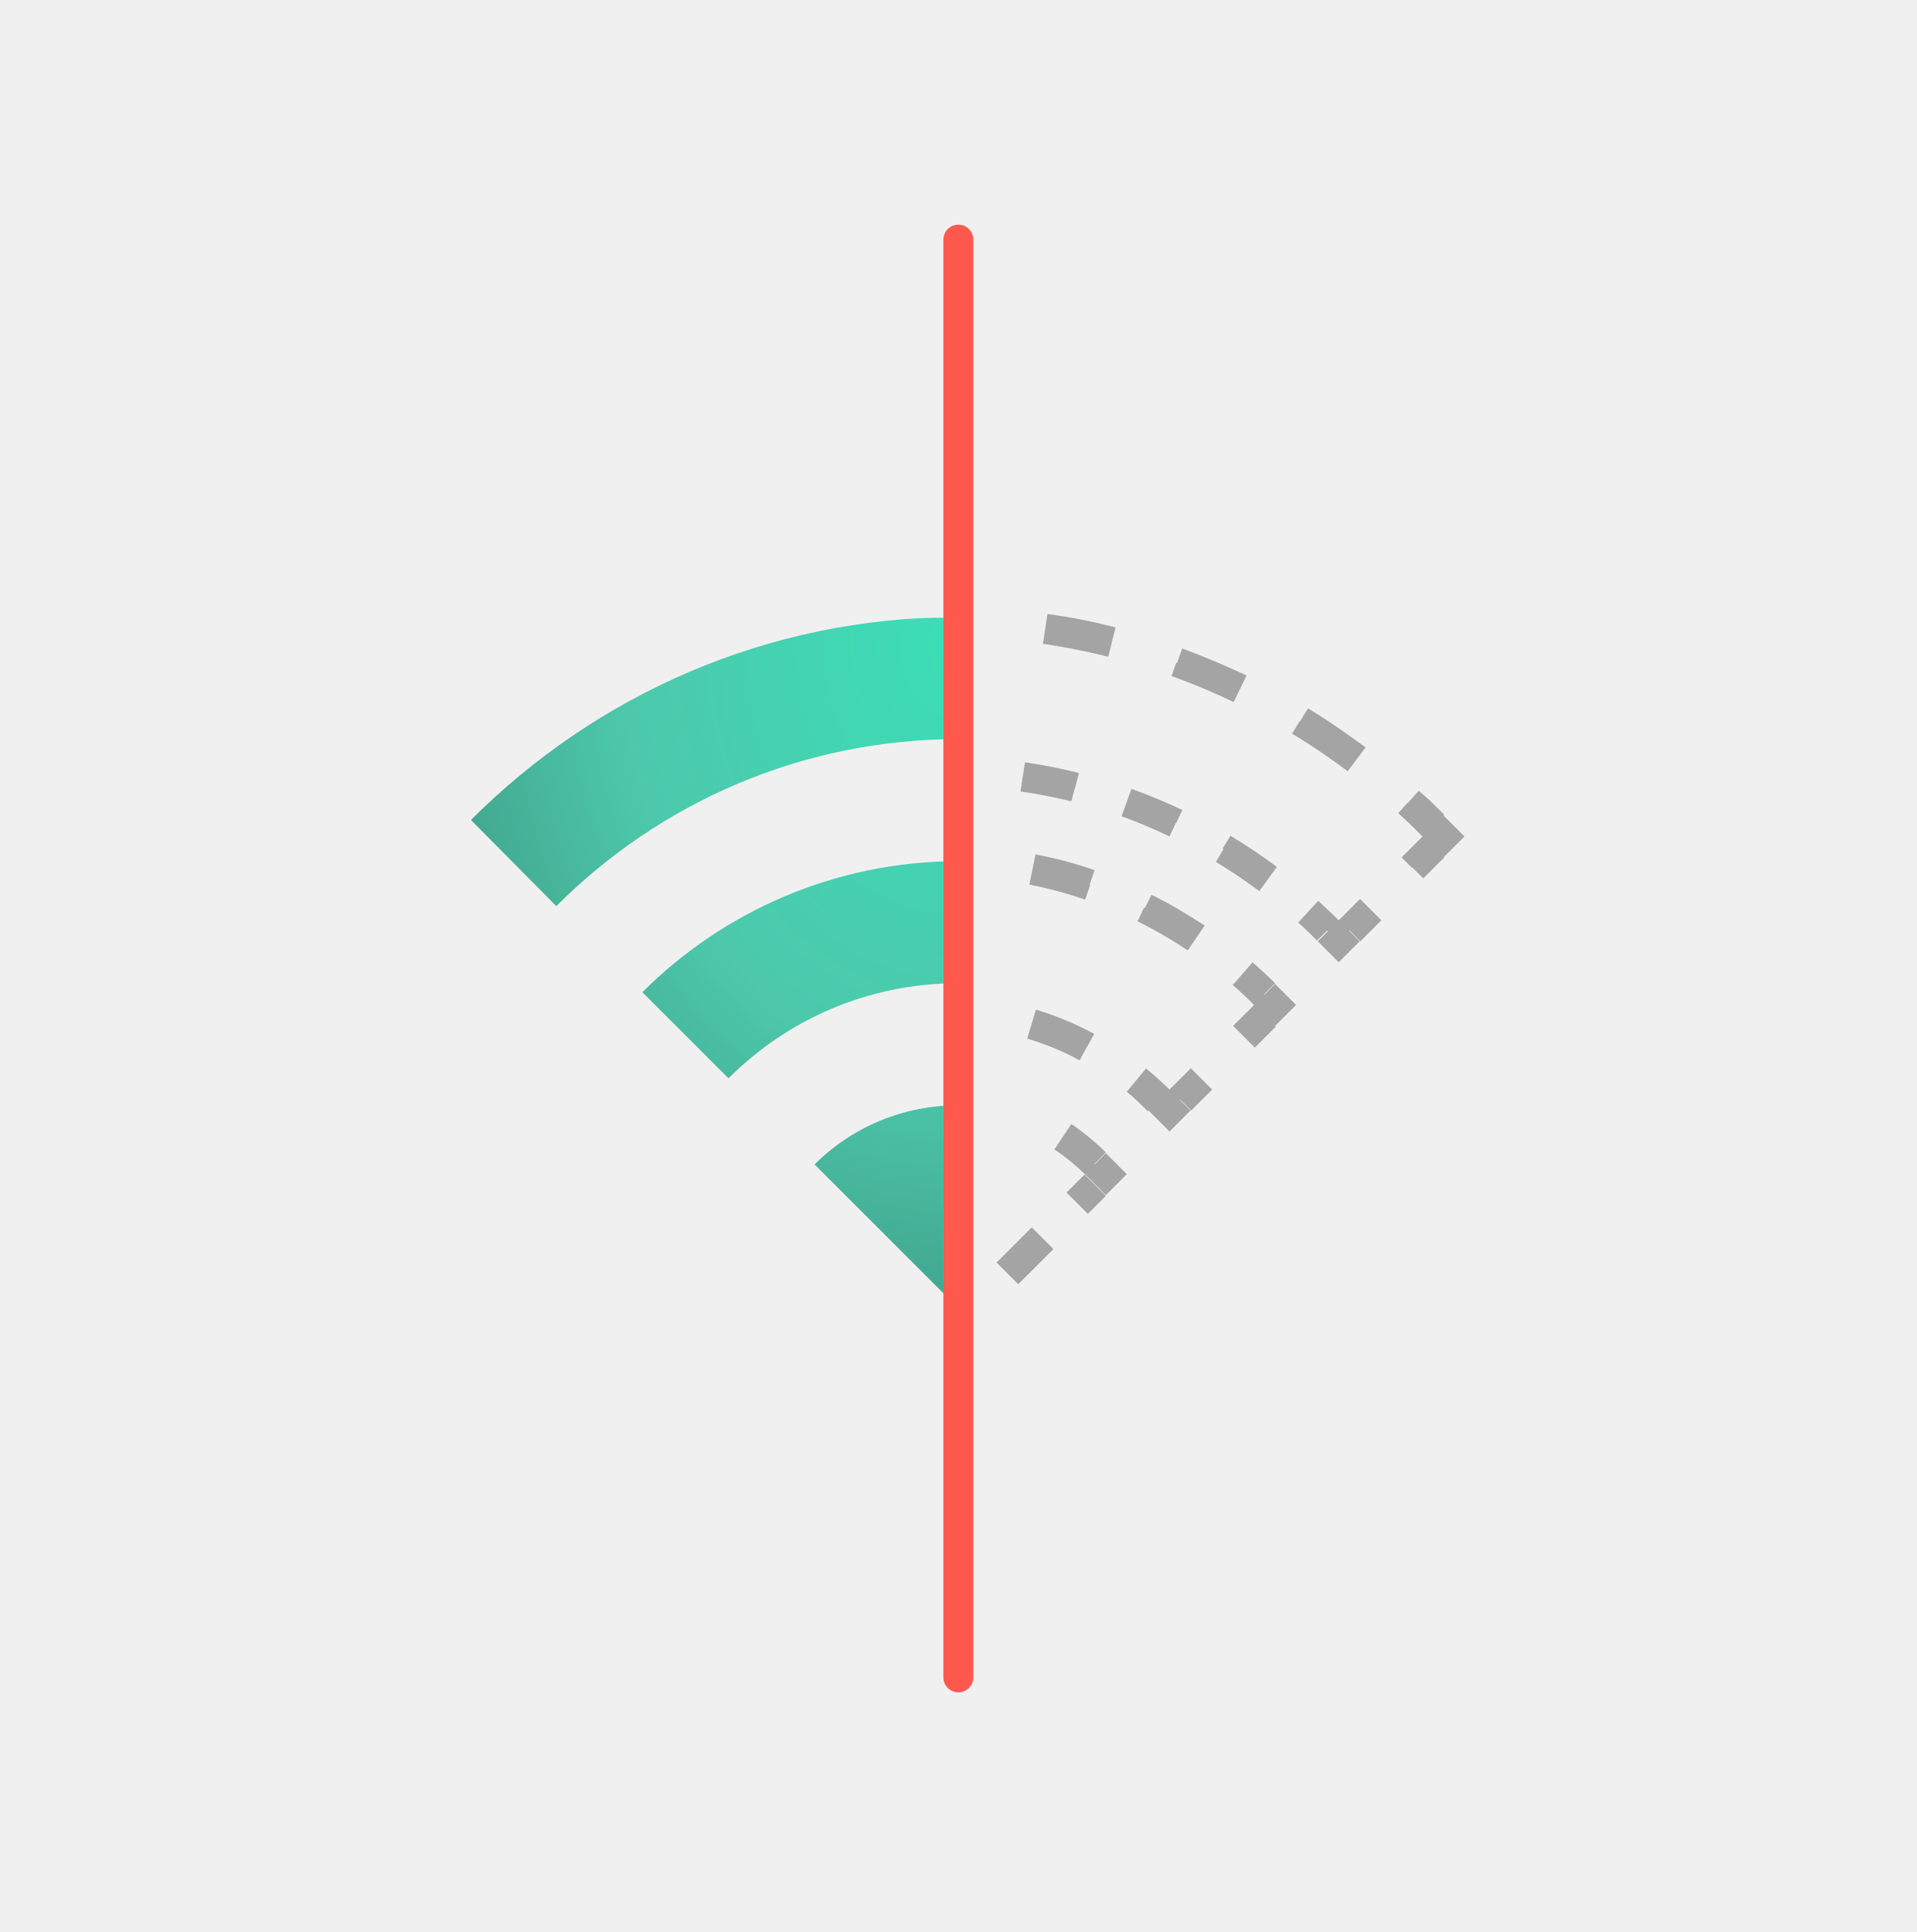
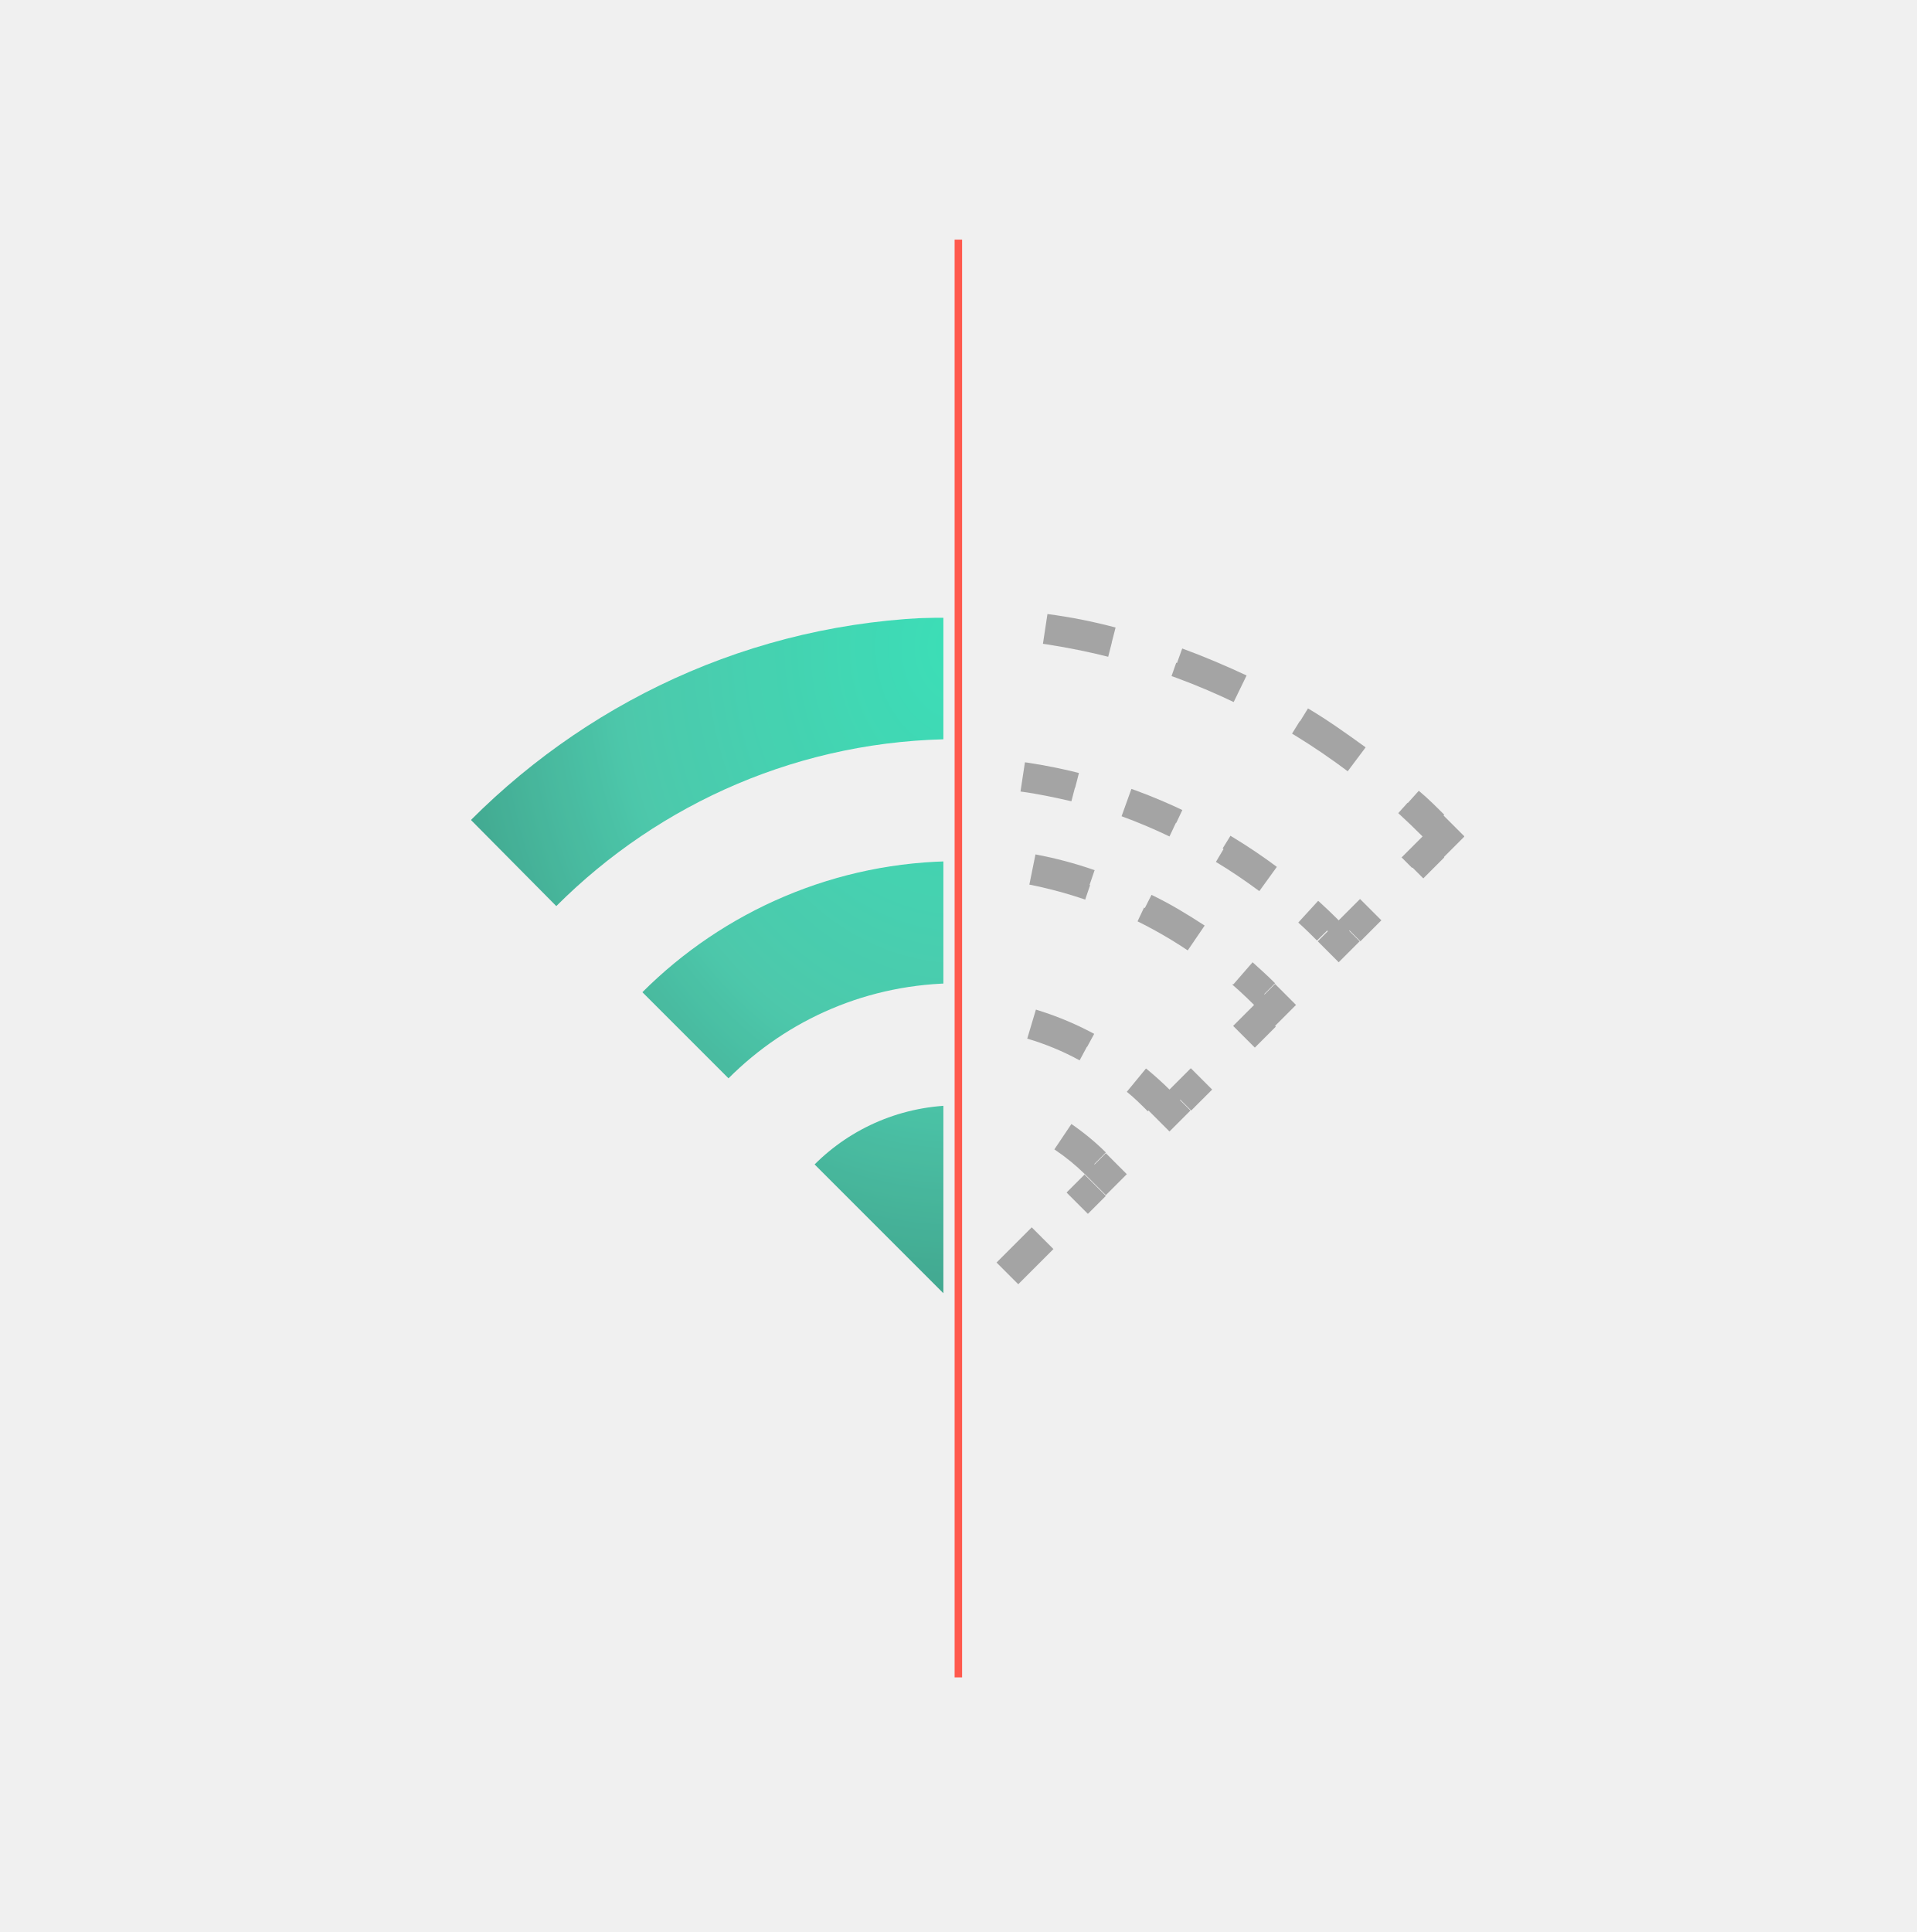
<svg xmlns="http://www.w3.org/2000/svg" version="1.1" id="Layer_1" x="0px" y="0px" width="256px" height="258px" viewBox="0 0 256 258" style="enable-background:new 0 0 256 258;" xml:space="preserve">
  <style type="text/css">
	.st0{fill:#D9D9D9;filter:url(#Adobe_OpacityMaskFilter);}
	.st1{mask:url(#mask0_1157_57404_00000106109409669485643240000006790348636172168866_);}
	.st2{fill:#FFFFFF;filter:url(#Adobe_OpacityMaskFilter_00000064355383942923424650000017075269974001924788_);}
	.st3{fill-rule:evenodd;clip-rule:evenodd;}
	.st4{mask:url(#path-4-outside-1_1157_57404_00000014636137496007365640000013908416918787660189_);fill:#979797;}
- 	.st5{fill:none;stroke:#FF594D;stroke-width:4;stroke-linecap:round;}
+ 	.st5{fill:none;stroke:#FF594D;strokeWidth:4;strokeLinecap:round;}
	.st6{fill:#D9D9D9;filter:url(#Adobe_OpacityMaskFilter_00000162314128604698284480000011419759123953601965_);}
	.st7{mask:url(#mask1_1157_57404_00000043434744984440790040000007167996547371529105_);}
	.st8{fill-rule:evenodd;clip-rule:evenodd;fill:url(#SVGID_1_);}
	.st9{fill:none;}
</style>
  <defs>
    <filter id="Adobe_OpacityMaskFilter" filterUnits="userSpaceOnUse" x="56.3" y="81" width="139.3" height="100.3">
      <feColorMatrix type="matrix" values="1 0 0 0 0  0 1 0 0 0  0 0 1 0 0  0 0 0 1 0" />
    </filter>
  </defs>
  <mask maskUnits="userSpaceOnUse" x="56.3" y="81" width="139.3" height="100.3" id="mask0_1157_57404_00000106109409669485643240000006790348636172168866_">
    <rect x="133" y="68" class="st0" width="77" height="137" />
  </mask>
  <g class="st1">
    <defs>
      <filter id="Adobe_OpacityMaskFilter_00000152241136155468867990000010565901999207457200_" filterUnits="userSpaceOnUse" x="56.3" y="81" width="139.3" height="100.3">
        <feColorMatrix type="matrix" values="1 0 0 0 0  0 1 0 0 0  0 0 1 0 0  0 0 0 1 0" />
      </filter>
    </defs>
    <mask maskUnits="userSpaceOnUse" x="56.3" y="81" width="139.3" height="100.3" id="path-4-outside-1_1157_57404_00000014636137496007365640000013908416918787660189_">
      <rect x="56" y="81" style="fill:#FFFFFF;filter:url(#Adobe_OpacityMaskFilter_00000152241136155468867990000010565901999207457200_);" width="140" height="101" />
      <path class="st3" d="M126,101c20.6,0,39.3,8.4,52.8,21.9l11.2-11.2C173.6,95.2,151.1,85,126,85c-25.1,0-47.6,10.2-64,26.7    l11.2,11.2C86.7,109.4,105.4,101,126,101z M84.5,134.2l11.3,11.3c7.7-7.7,18.4-12.5,30.2-12.5c11.8,0,22.4,4.8,30.2,12.5    l11.3-11.3C156.9,123.6,142.2,117,126,117C109.8,117,95.1,123.6,84.5,134.2z M126,175.7l-18.9-18.9c4.8-4.8,11.5-7.8,18.9-7.8    s14,3,18.9,7.8L126,175.7z" />
    </mask>
    <path class="st4" d="M178.8,122.9l-1.4,1.4l1.4,1.4l1.4-1.4L178.8,122.9z M190,111.7l1.4,1.4l1.4-1.4l-1.4-1.4L190,111.7z    M62,111.7l-1.4-1.4l-1.4,1.4l1.4,1.4L62,111.7z M73.2,122.9l-1.4,1.4l1.4,1.4l1.4-1.4L73.2,122.9z M95.8,145.5l-1.4,1.4l1.4,1.4   l1.4-1.4L95.8,145.5z M84.5,134.2l-1.4-1.4l-1.4,1.4l1.4,1.4L84.5,134.2z M156.2,145.5l-1.4,1.4l1.4,1.4l1.4-1.4L156.2,145.5z    M167.5,134.2l1.4,1.4l1.4-1.4l-1.4-1.4L167.5,134.2z M107.1,156.8l-1.4-1.4l-1.4,1.4l1.4,1.4L107.1,156.8z M126,175.7l-1.4,1.4   l1.4,1.4l1.4-1.4L126,175.7z M144.9,156.8l1.4,1.4l1.4-1.4l-1.4-1.4L144.9,156.8z M180.2,121.5c-0.9-0.9-1.8-1.8-2.7-2.6l-2.7,3   c0.9,0.8,1.7,1.6,2.6,2.5L180.2,121.5z M171.7,114.1c-2-1.5-4.1-2.9-6.3-4.2l-2.1,3.4c2,1.2,4,2.6,5.9,4L171.7,114.1z M158.8,106.3   c-2.3-1.1-4.6-2-7-2.9l-1.3,3.8c2.2,0.8,4.4,1.7,6.6,2.7L158.8,106.3z M144.6,101.3c-2.4-0.6-4.9-1.1-7.4-1.5l-0.6,4   c2.4,0.3,4.7,0.8,7,1.4L144.6,101.3z M129.8,99.1c-1.2-0.1-2.5-0.1-3.8-0.1v4c1.2,0,2.4,0,3.6,0.1L129.8,99.1z M126,99   c-1.3,0-2.5,0-3.8,0.1l0.2,4c1.2-0.1,2.4-0.1,3.6-0.1V99z M114.8,99.8c-2.5,0.4-5,0.9-7.4,1.5l1,3.9c2.3-0.6,4.6-1,7-1.4   L114.8,99.8z M100.2,103.5c-2.4,0.8-4.7,1.8-7,2.9l1.7,3.6c2.1-1,4.3-1.9,6.6-2.7L100.2,103.5z M86.6,109.9   c-2.2,1.3-4.2,2.7-6.3,4.2l2.4,3.2c1.9-1.4,3.9-2.7,5.9-4L86.6,109.9z M74.5,118.9c-0.9,0.8-1.8,1.7-2.7,2.6l2.8,2.8   c0.8-0.8,1.7-1.7,2.6-2.5L74.5,118.9z M74.6,121.5l-2.8-2.8l-2.8,2.8l2.8,2.8L74.6,121.5z M66.2,113.1l-2.8-2.8l-2.8,2.8l2.8,2.8   L66.2,113.1z M63.4,113.1c1-1,2.1-2,3.1-3l-2.7-3c-1.1,1-2.2,2.1-3.3,3.1L63.4,113.1z M73.3,104.5c2.3-1.7,4.7-3.4,7.2-4.9   l-2.1-3.4c-2.6,1.6-5.1,3.3-7.5,5.1L73.3,104.5z M88.1,95.6c2.6-1.2,5.3-2.4,8-3.4l-1.4-3.8c-2.9,1-5.7,2.2-8.4,3.5L88.1,95.6z    M104.5,89.7c2.8-0.7,5.6-1.3,8.5-1.7l-0.6-4c-3,0.4-6,1-8.9,1.8L104.5,89.7z M121.7,87.1c1.4-0.1,2.9-0.1,4.3-0.1v-4   c-1.5,0-3,0-4.5,0.1L121.7,87.1z M126,87c1.5,0,2.9,0,4.3,0.1l0.2-4c-1.5-0.1-3-0.1-4.5-0.1V87z M139,88c2.9,0.4,5.7,1,8.5,1.7   l1-3.9c-2.9-0.7-5.9-1.3-8.9-1.8L139,88z M155.8,92.2c2.7,1,5.4,2.1,8,3.4l1.7-3.6c-2.7-1.3-5.5-2.5-8.4-3.5L155.8,92.2z    M171.5,99.7c2.5,1.5,4.9,3.1,7.2,4.9l2.4-3.2c-2.4-1.8-4.9-3.5-7.5-5.1L171.5,99.7z M185.4,110.1c1.1,1,2.1,2,3.1,3l2.8-2.8   c-1.1-1.1-2.2-2.1-3.3-3.1L185.4,110.1z M188.6,110.3l-2.8,2.8l2.8,2.8l2.8-2.8L188.6,110.3z M180.2,118.7l-2.8,2.8l2.8,2.8   l2.8-2.8L180.2,118.7z M97.2,144.1l-2.8-2.8l-2.8,2.8l2.8,2.8L97.2,144.1z M88.8,135.6l-2.8-2.8l-2.8,2.8l2.8,2.8L88.8,135.6z    M85.9,135.6c0.9-0.9,1.8-1.7,2.7-2.5l-2.6-3c-1,0.9-2,1.8-2.9,2.7L85.9,135.6z M94.5,128.5c2-1.4,4.2-2.6,6.4-3.7l-1.8-3.6   c-2.4,1.2-4.7,2.5-6.9,4L94.5,128.5z M107.8,122c2.3-0.8,4.7-1.4,7.2-1.9l-0.8-3.9c-2.6,0.5-5.2,1.2-7.7,2L107.8,122z M122.3,119.1   c1.2-0.1,2.5-0.1,3.7-0.1v-4c-1.3,0-2.7,0-4,0.1L122.3,119.1z M126,119c1.2,0,2.5,0,3.7,0.1l0.3-4c-1.3-0.1-2.6-0.1-4-0.1V119z    M137.1,120.1c2.4,0.5,4.8,1.1,7.2,1.9l1.3-3.8c-2.5-0.8-5-1.5-7.7-2.1L137.1,120.1z M151.1,124.8c2.2,1.1,4.4,2.3,6.4,3.7l2.2-3.3   c-2.2-1.5-4.5-2.8-6.9-4L151.1,124.8z M163.4,133.1c0.9,0.8,1.8,1.7,2.7,2.5l2.8-2.8c-0.9-0.9-1.9-1.8-2.9-2.7L163.4,133.1z    M166.1,132.8l-2.8,2.8l2.8,2.8l2.8-2.8L166.1,132.8z M157.6,141.3l-2.8,2.8l2.8,2.8l2.8-2.8L157.6,141.3z M157.6,144.1   c-1-1-2.1-2-3.2-2.9l-2.5,3.1c1,0.8,2,1.7,3,2.7L157.6,144.1z M147.1,136.3c-2.6-1.4-5.3-2.5-8.1-3.4l-1.2,3.8   c2.6,0.8,5,1.8,7.4,3.1L147.1,136.3z M130.4,131.2c-1.4-0.1-2.9-0.2-4.4-0.2v4c1.3,0,2.7,0.1,4,0.2L130.4,131.2z M126,131   c-1.5,0-2.9,0.1-4.4,0.2l0.4,4c1.3-0.1,2.6-0.2,4-0.2V131z M113,132.9c-2.8,0.9-5.5,2-8.1,3.4l1.9,3.5c2.3-1.2,4.8-2.3,7.4-3.1   L113,132.9z M97.7,141.1c-1.1,0.9-2.2,1.9-3.2,2.9l2.8,2.8c0.9-0.9,1.9-1.8,3-2.7L97.7,141.1z M108.6,158.2   c1.1-1.1,2.4-2.2,3.7-3.1l-2.2-3.3c-1.6,1-3,2.2-4.3,3.6L108.6,158.2z M121.2,151.5c1.6-0.3,3.2-0.5,4.8-0.5v-4   c-1.9,0-3.8,0.2-5.6,0.5L121.2,151.5z M126,151c1.7,0,3.3,0.2,4.8,0.5l0.8-3.9c-1.8-0.4-3.7-0.5-5.6-0.5V151z M139.7,155.2   c1.3,0.9,2.6,1.9,3.7,3.1l2.8-2.8c-1.3-1.3-2.8-2.5-4.3-3.6L139.7,155.2z M143.4,155.4l-2.4,2.4l2.8,2.8l2.4-2.4L143.4,155.4z    M136.4,162.5l-4.7,4.7l2.8,2.8l4.7-4.7L136.4,162.5z M126.9,171.9l-2.4,2.4l2.8,2.8l2.4-2.4L126.9,171.9z M127.4,174.3l-2.4-2.4   l-2.8,2.8l2.4,2.4L127.4,174.3z M120.3,167.2l-4.7-4.7l-2.8,2.8l4.7,4.7L120.3,167.2z M110.9,157.8l-2.4-2.4l-2.8,2.8l2.4,2.4   L110.9,157.8z M178.8,122.9l-2.8,2.8l2.8,2.8l2.8-2.8L178.8,122.9z M190,111.7l2.8,2.8l2.8-2.8l-2.8-2.8L190,111.7z M62,111.7   l-2.8-2.8l-2.8,2.8l2.8,2.8L62,111.7z M73.2,122.9l-2.8,2.8l2.8,2.8l2.8-2.8L73.2,122.9z M95.8,145.5l-2.8,2.8l2.8,2.8l2.8-2.8   L95.8,145.5z M84.5,134.2l-2.8-2.8l-2.8,2.8l2.8,2.8L84.5,134.2z M156.2,145.5l-2.8,2.8l2.8,2.8l2.8-2.8L156.2,145.5z M167.5,134.2   l2.8,2.8l2.8-2.8l-2.8-2.8L167.5,134.2z M107.1,156.8l-2.8-2.8l-2.8,2.8l2.8,2.8L107.1,156.8z M126,175.7l-2.8,2.8l2.8,2.8l2.8-2.8   L126,175.7z M144.9,156.8l2.8,2.8l2.8-2.8l-2.8-2.8L144.9,156.8z M181.6,120c-0.9-0.9-1.8-1.8-2.8-2.7l-5.4,5.9   c0.9,0.8,1.7,1.6,2.5,2.4L181.6,120z M172.9,112.5c-2.1-1.5-4.2-3-6.4-4.3l-4.1,6.9c2,1.2,3.9,2.5,5.8,3.9L172.9,112.5z    M159.6,104.5c-2.3-1.1-4.7-2.1-7.1-3l-2.7,7.5c2.2,0.8,4.3,1.7,6.4,2.7L159.6,104.5z M145.1,99.3c-2.5-0.6-5-1.1-7.6-1.5l-1.2,7.9   c2.3,0.3,4.6,0.8,6.8,1.3L145.1,99.3z M129.9,97.1c-1.3-0.1-2.6-0.1-3.9-0.1v8c1.2,0,2.3,0,3.5,0.1L129.9,97.1z M126,97   c-1.3,0-2.6,0-3.9,0.1l0.4,8c1.2-0.1,2.3-0.1,3.5-0.1V97z M114.5,97.8c-2.6,0.4-5.1,0.9-7.6,1.5l1.9,7.8c2.2-0.6,4.5-1,6.8-1.3   L114.5,97.8z M99.5,101.6c-2.4,0.9-4.8,1.9-7.1,3l3.4,7.2c2.1-1,4.2-1.9,6.4-2.7L99.5,101.6z M85.5,108.2c-2.2,1.3-4.4,2.8-6.4,4.3   l4.8,6.4c1.9-1.4,3.8-2.7,5.8-3.9L85.5,108.2z M73.2,117.4c-1,0.9-1.9,1.8-2.8,2.7l5.7,5.7c0.8-0.8,1.7-1.6,2.5-2.4L73.2,117.4z    M76,120l-2.8-2.8l-5.7,5.7l2.8,2.8L76,120z M67.6,111.6l-2.8-2.8l-5.7,5.7l2.8,2.8L67.6,111.6z M64.8,114.5c1-1,2-2,3.1-2.9   l-5.4-5.9c-1.1,1-2.3,2.1-3.4,3.2L64.8,114.5z M74.5,106.1c2.3-1.7,4.6-3.3,7.1-4.8l-4.1-6.8c-2.7,1.6-5.2,3.3-7.7,5.2L74.5,106.1z    M89,97.4c2.5-1.2,5.2-2.3,7.8-3.3l-2.7-7.5c-2.9,1.1-5.8,2.3-8.6,3.6L89,97.4z M105,91.6c2.7-0.7,5.5-1.2,8.3-1.7l-1.2-7.9   c-3.1,0.5-6.1,1.1-9.1,1.8L105,91.6z M121.7,89.1c1.4-0.1,2.8-0.1,4.3-0.1v-8c-1.6,0-3.1,0-4.6,0.1L121.7,89.1z M126,89   c1.4,0,2.8,0,4.3,0.1l0.4-8c-1.5-0.1-3.1-0.1-4.6-0.1V89z M138.7,89.9c2.8,0.4,5.6,1,8.3,1.7l2-7.8c-3-0.8-6-1.4-9.1-1.8   L138.7,89.9z M155.2,94.1c2.7,1,5.3,2.1,7.8,3.3l3.5-7.2c-2.8-1.3-5.6-2.5-8.6-3.6L155.2,94.1z M170.5,101.4   c2.4,1.5,4.8,3.1,7.1,4.8l4.8-6.4c-2.5-1.8-5-3.6-7.7-5.2L170.5,101.4z M184.1,111.6c1.1,1,2.1,1.9,3.1,2.9l5.7-5.7   c-1.1-1.1-2.2-2.2-3.4-3.2L184.1,111.6z M187.2,108.8l-2.8,2.8l5.7,5.7l2.8-2.8L187.2,108.8z M178.8,117.2L176,120l5.7,5.7l2.8-2.8   L178.8,117.2z M98.7,142.7l-2.8-2.8l-5.7,5.7l2.8,2.8L98.7,142.7z M90.2,134.2l-2.8-2.8l-5.7,5.7l2.8,2.8L90.2,134.2z M87.3,137   c0.8-0.8,1.7-1.7,2.6-2.4l-5.3-6c-1,0.9-2,1.8-3,2.8L87.3,137z M95.6,130.2c2-1.3,4-2.5,6.2-3.6l-3.5-7.2c-2.5,1.2-4.8,2.6-7.1,4.1   L95.6,130.2z M108.4,123.9c2.2-0.8,4.5-1.4,6.9-1.8l-1.6-7.8c-2.7,0.5-5.4,1.2-7.9,2.1L108.4,123.9z M122.4,121.1   c1.2-0.1,2.4-0.1,3.6-0.1v-8c-1.4,0-2.7,0-4.1,0.1L122.4,121.1z M126,121c1.2,0,2.4,0,3.6,0.1l0.5-8c-1.4-0.1-2.7-0.1-4.1-0.1V121z    M136.7,122c2.4,0.5,4.7,1.1,6.9,1.8l2.6-7.6c-2.6-0.9-5.2-1.6-7.9-2.1L136.7,122z M150.2,126.6c2.1,1.1,4.2,2.3,6.2,3.6l4.5-6.6   c-2.3-1.5-4.6-2.9-7.1-4.1L150.2,126.6z M162,134.6c0.9,0.8,1.8,1.6,2.6,2.4l5.7-5.7c-1-1-2-1.9-3-2.8L162,134.6z M164.7,131.4   l-2.8,2.8l5.7,5.7l2.8-2.8L164.7,131.4z M156.2,139.8l-2.8,2.8l5.7,5.7l2.8-2.8L156.2,139.8z M159,142.7c-1.1-1.1-2.2-2.1-3.4-3.1   l-5.1,6.2c1,0.8,1.9,1.7,2.8,2.6L159,142.7z M148,134.5c-2.7-1.4-5.5-2.6-8.5-3.5l-2.3,7.7c2.4,0.7,4.8,1.7,7,2.9L148,134.5z    M130.6,129.2c-1.5-0.1-3-0.2-4.6-0.2v8c1.3,0,2.5,0.1,3.8,0.2L130.6,129.2z M126,129c-1.5,0-3.1,0.1-4.6,0.2l0.8,8   c1.2-0.1,2.5-0.2,3.8-0.2V129z M112.5,131c-3,0.9-5.8,2.1-8.5,3.5l3.8,7.1c2.2-1.2,4.6-2.2,7-2.9L112.5,131z M96.4,139.6   c-1.2,1-2.3,2-3.4,3.1l5.7,5.7c0.9-0.9,1.8-1.7,2.8-2.6L96.4,139.6z M110,159.6c1-1,2.2-2,3.4-2.8l-4.5-6.6   c-1.7,1.1-3.2,2.4-4.6,3.8L110,159.6z M121.6,153.4c1.4-0.3,2.9-0.4,4.4-0.4v-8c-2,0-4,0.2-6,0.6L121.6,153.4z M126,153   c1.5,0,3,0.1,4.4,0.4l1.6-7.8c-1.9-0.4-3.9-0.6-6-0.6V153z M138.6,156.8c1.2,0.8,2.4,1.8,3.4,2.8l5.7-5.7c-1.4-1.4-3-2.7-4.6-3.8   L138.6,156.8z M142,154l-2.4,2.4l5.7,5.7l2.4-2.4L142,154z M135,161.1l-4.7,4.7l5.7,5.7l4.7-4.7L135,161.1z M125.5,170.5l-2.4,2.4   l5.7,5.7l2.4-2.4L125.5,170.5z M128.8,172.8l-2.4-2.4l-5.7,5.7l2.4,2.4L128.8,172.8z M121.8,165.8l-4.7-4.7l-5.7,5.7l4.7,4.7   L121.8,165.8z M112.3,156.3L110,154l-5.7,5.7l2.4,2.4L112.3,156.3z" />
  </g>
  <line class="st5" x1="128" y1="32" x2="128" y2="224" />
  <defs>
    <filter id="Adobe_OpacityMaskFilter_00000005979778894597724360000012908407649876394138_" filterUnits="userSpaceOnUse" x="62.9" y="82.5" width="130.2" height="92.2">
      <feColorMatrix type="matrix" values="1 0 0 0 0  0 1 0 0 0  0 0 1 0 0  0 0 0 1 0" />
    </filter>
  </defs>
  <mask maskUnits="userSpaceOnUse" x="62.9" y="82.5" width="130.2" height="92.2" id="mask1_1157_57404_00000043434744984440790040000007167996547371529105_">
    <rect x="50.7" y="55" style="fill:#D9D9D9;filter:url(#Adobe_OpacityMaskFilter_00000005979778894597724360000012908407649876394138_);" width="75.3" height="118" />
  </mask>
  <g class="st7">
    <g>
      <radialGradient id="SVGID_1_" cx="-1849.748" cy="2156.586" r="1" gradientTransform="matrix(5.387963e-15 87.9921 70.3749 -4.309220e-15 -151641.5 162849.938)" gradientUnits="userSpaceOnUse">
        <stop offset="0" style="stop-color:#1BDBAD" />
        <stop offset="0.641" style="stop-color:#30C19F" />
        <stop offset="1" style="stop-color:#23997D" />
      </radialGradient>
      <path class="st8" d="M128,98.7c21,0,40,8.5,53.7,22.2l11.4-11.4c-16.7-16.7-39.6-27.1-65.1-27.1c-25.5,0-48.4,10.4-65.1,27.1    L74.3,121C88.1,107.2,107.1,98.7,128,98.7z M85.8,132.5L97.3,144c7.9-7.9,18.7-12.7,30.7-12.7c12,0,22.8,4.9,30.7,12.7l11.5-11.5    C159.4,121.7,144.5,115,128,115C111.6,115,96.6,121.7,85.8,132.5z M128,174.7l-19.2-19.2c4.9-4.9,11.7-7.9,19.2-7.9    c7.5,0,14.3,3,19.2,7.9L128,174.7z" />
      <path class="st9" d="M128,98.7c21,0,40,8.5,53.7,22.2l11.4-11.4c-16.7-16.7-39.6-27.1-65.1-27.1c-25.5,0-48.4,10.4-65.1,27.1    L74.3,121C88.1,107.2,107.1,98.7,128,98.7z M85.8,132.5L97.3,144c7.9-7.9,18.7-12.7,30.7-12.7c12,0,22.8,4.9,30.7,12.7l11.5-11.5    C159.4,121.7,144.5,115,128,115C111.6,115,96.6,121.7,85.8,132.5z M128,174.7l-19.2-19.2c4.9-4.9,11.7-7.9,19.2-7.9    c7.5,0,14.3,3,19.2,7.9L128,174.7z" />
    </g>
  </g>
</svg>
